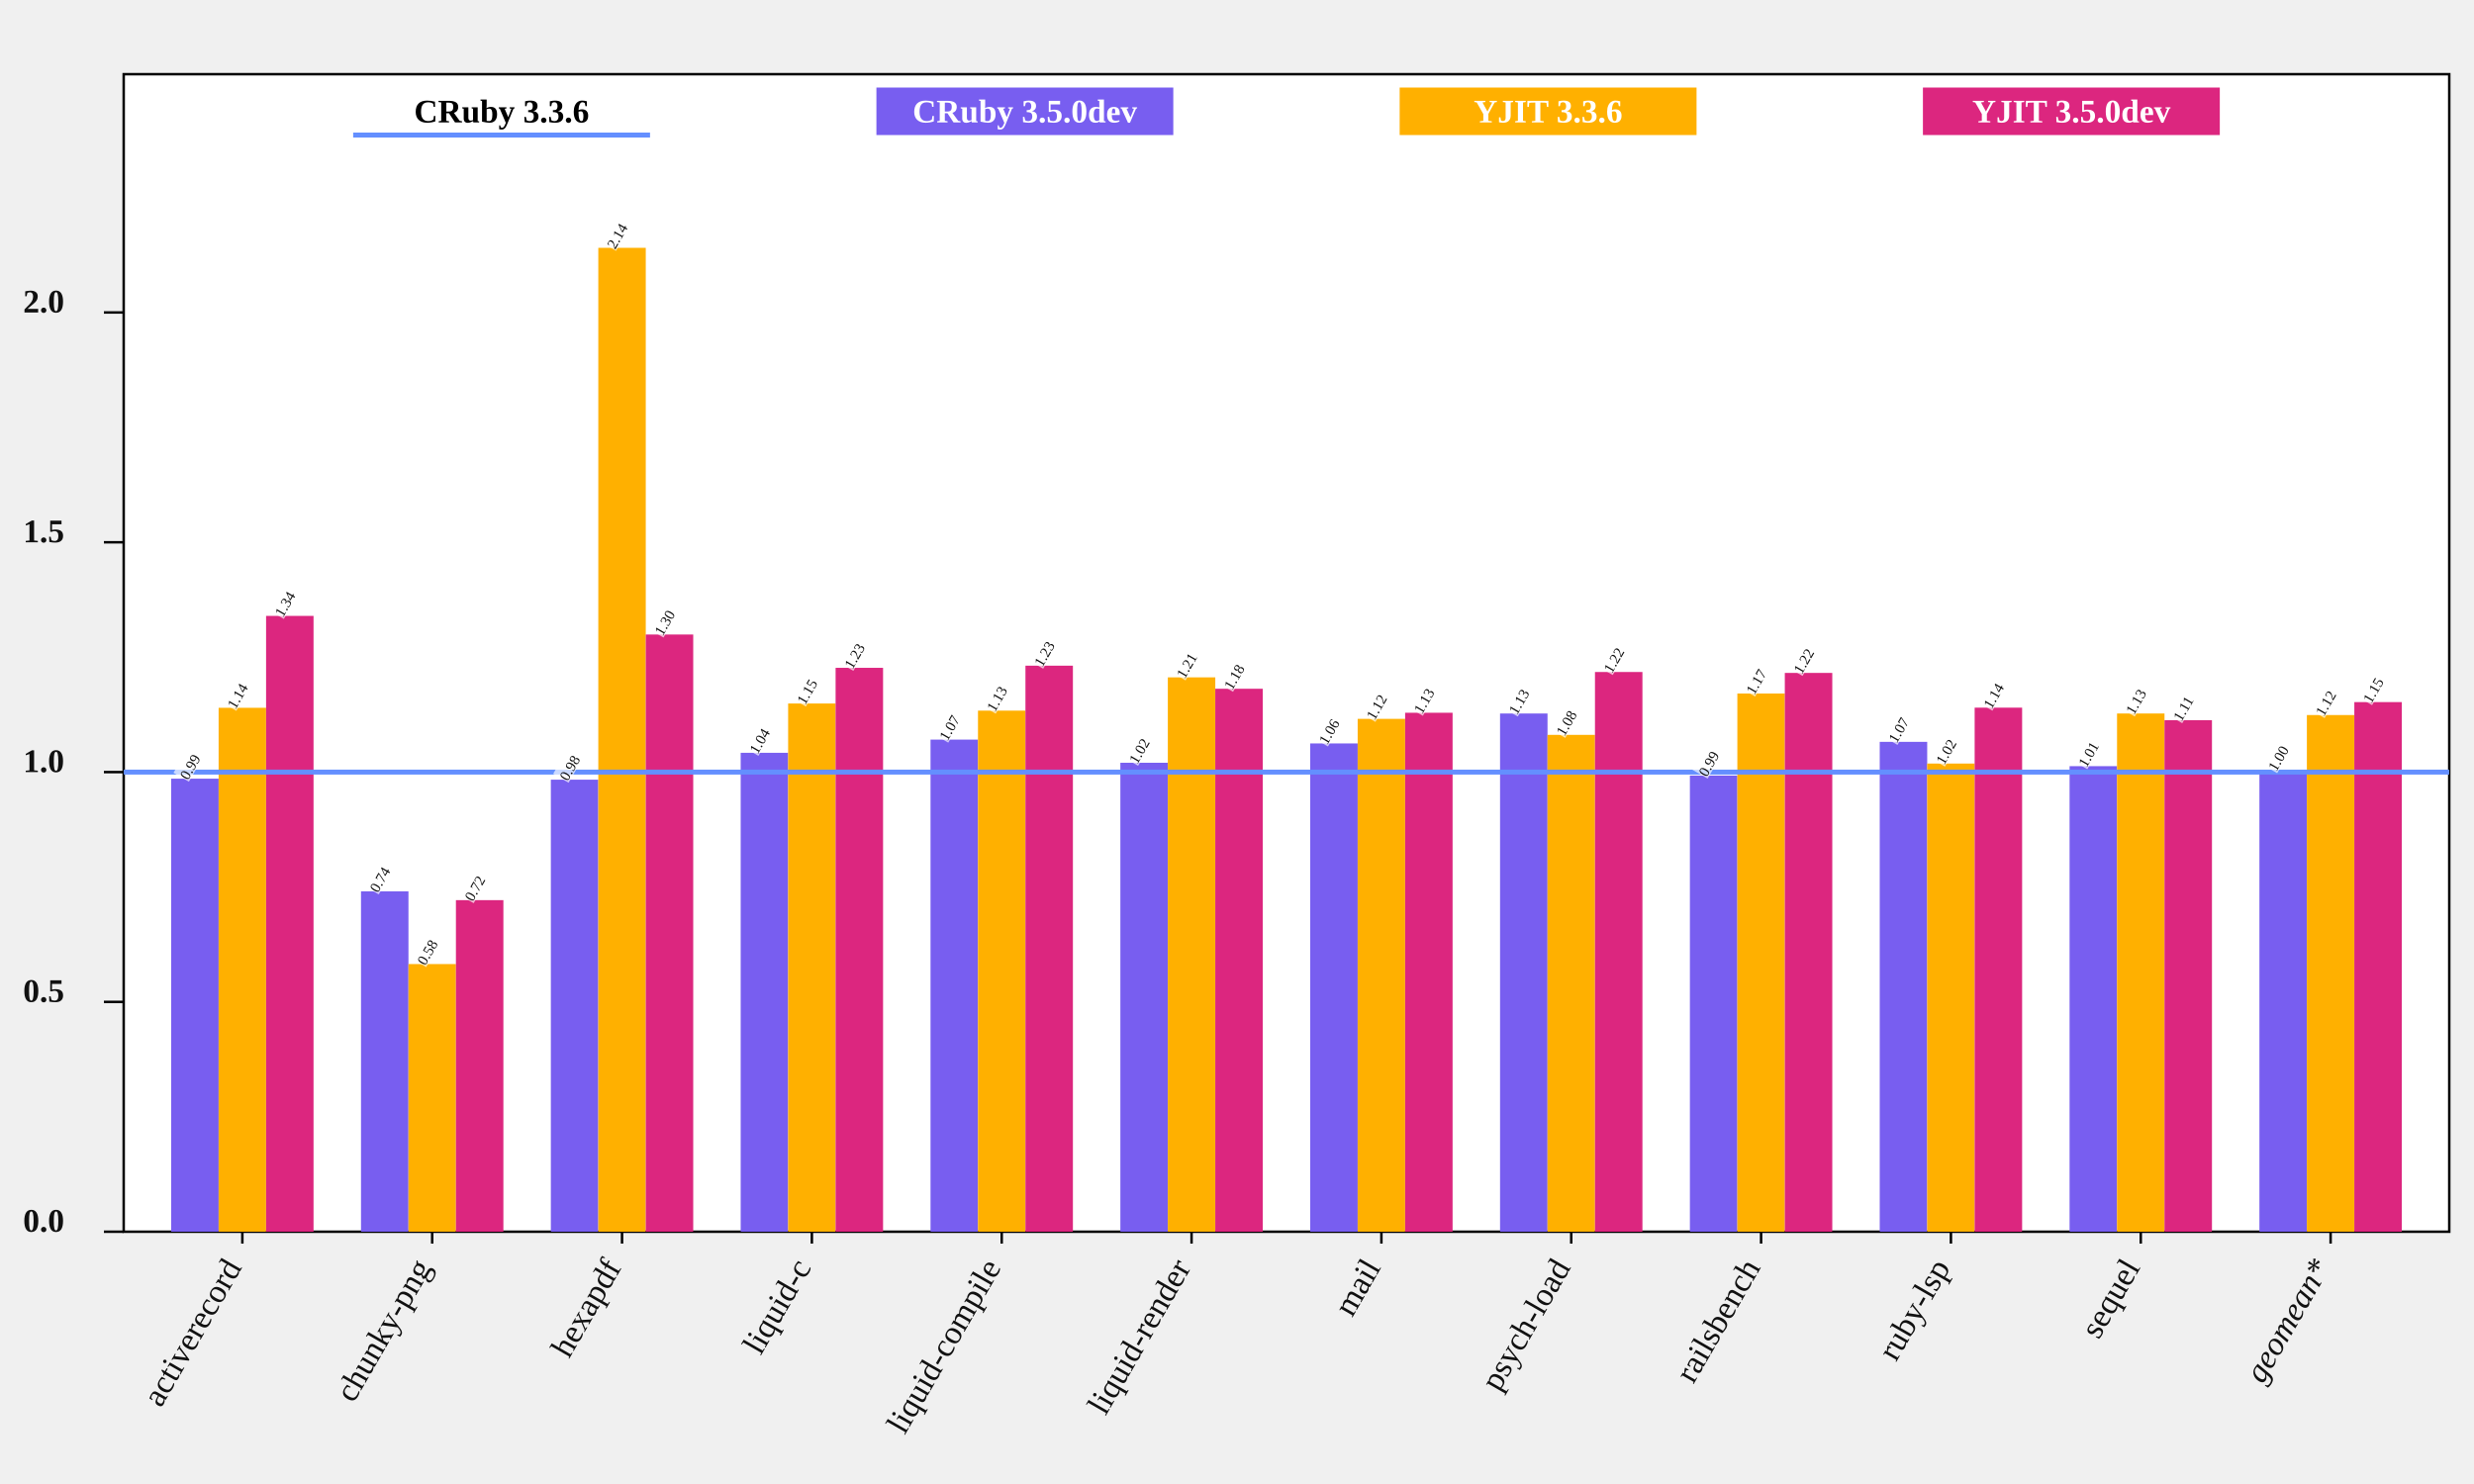
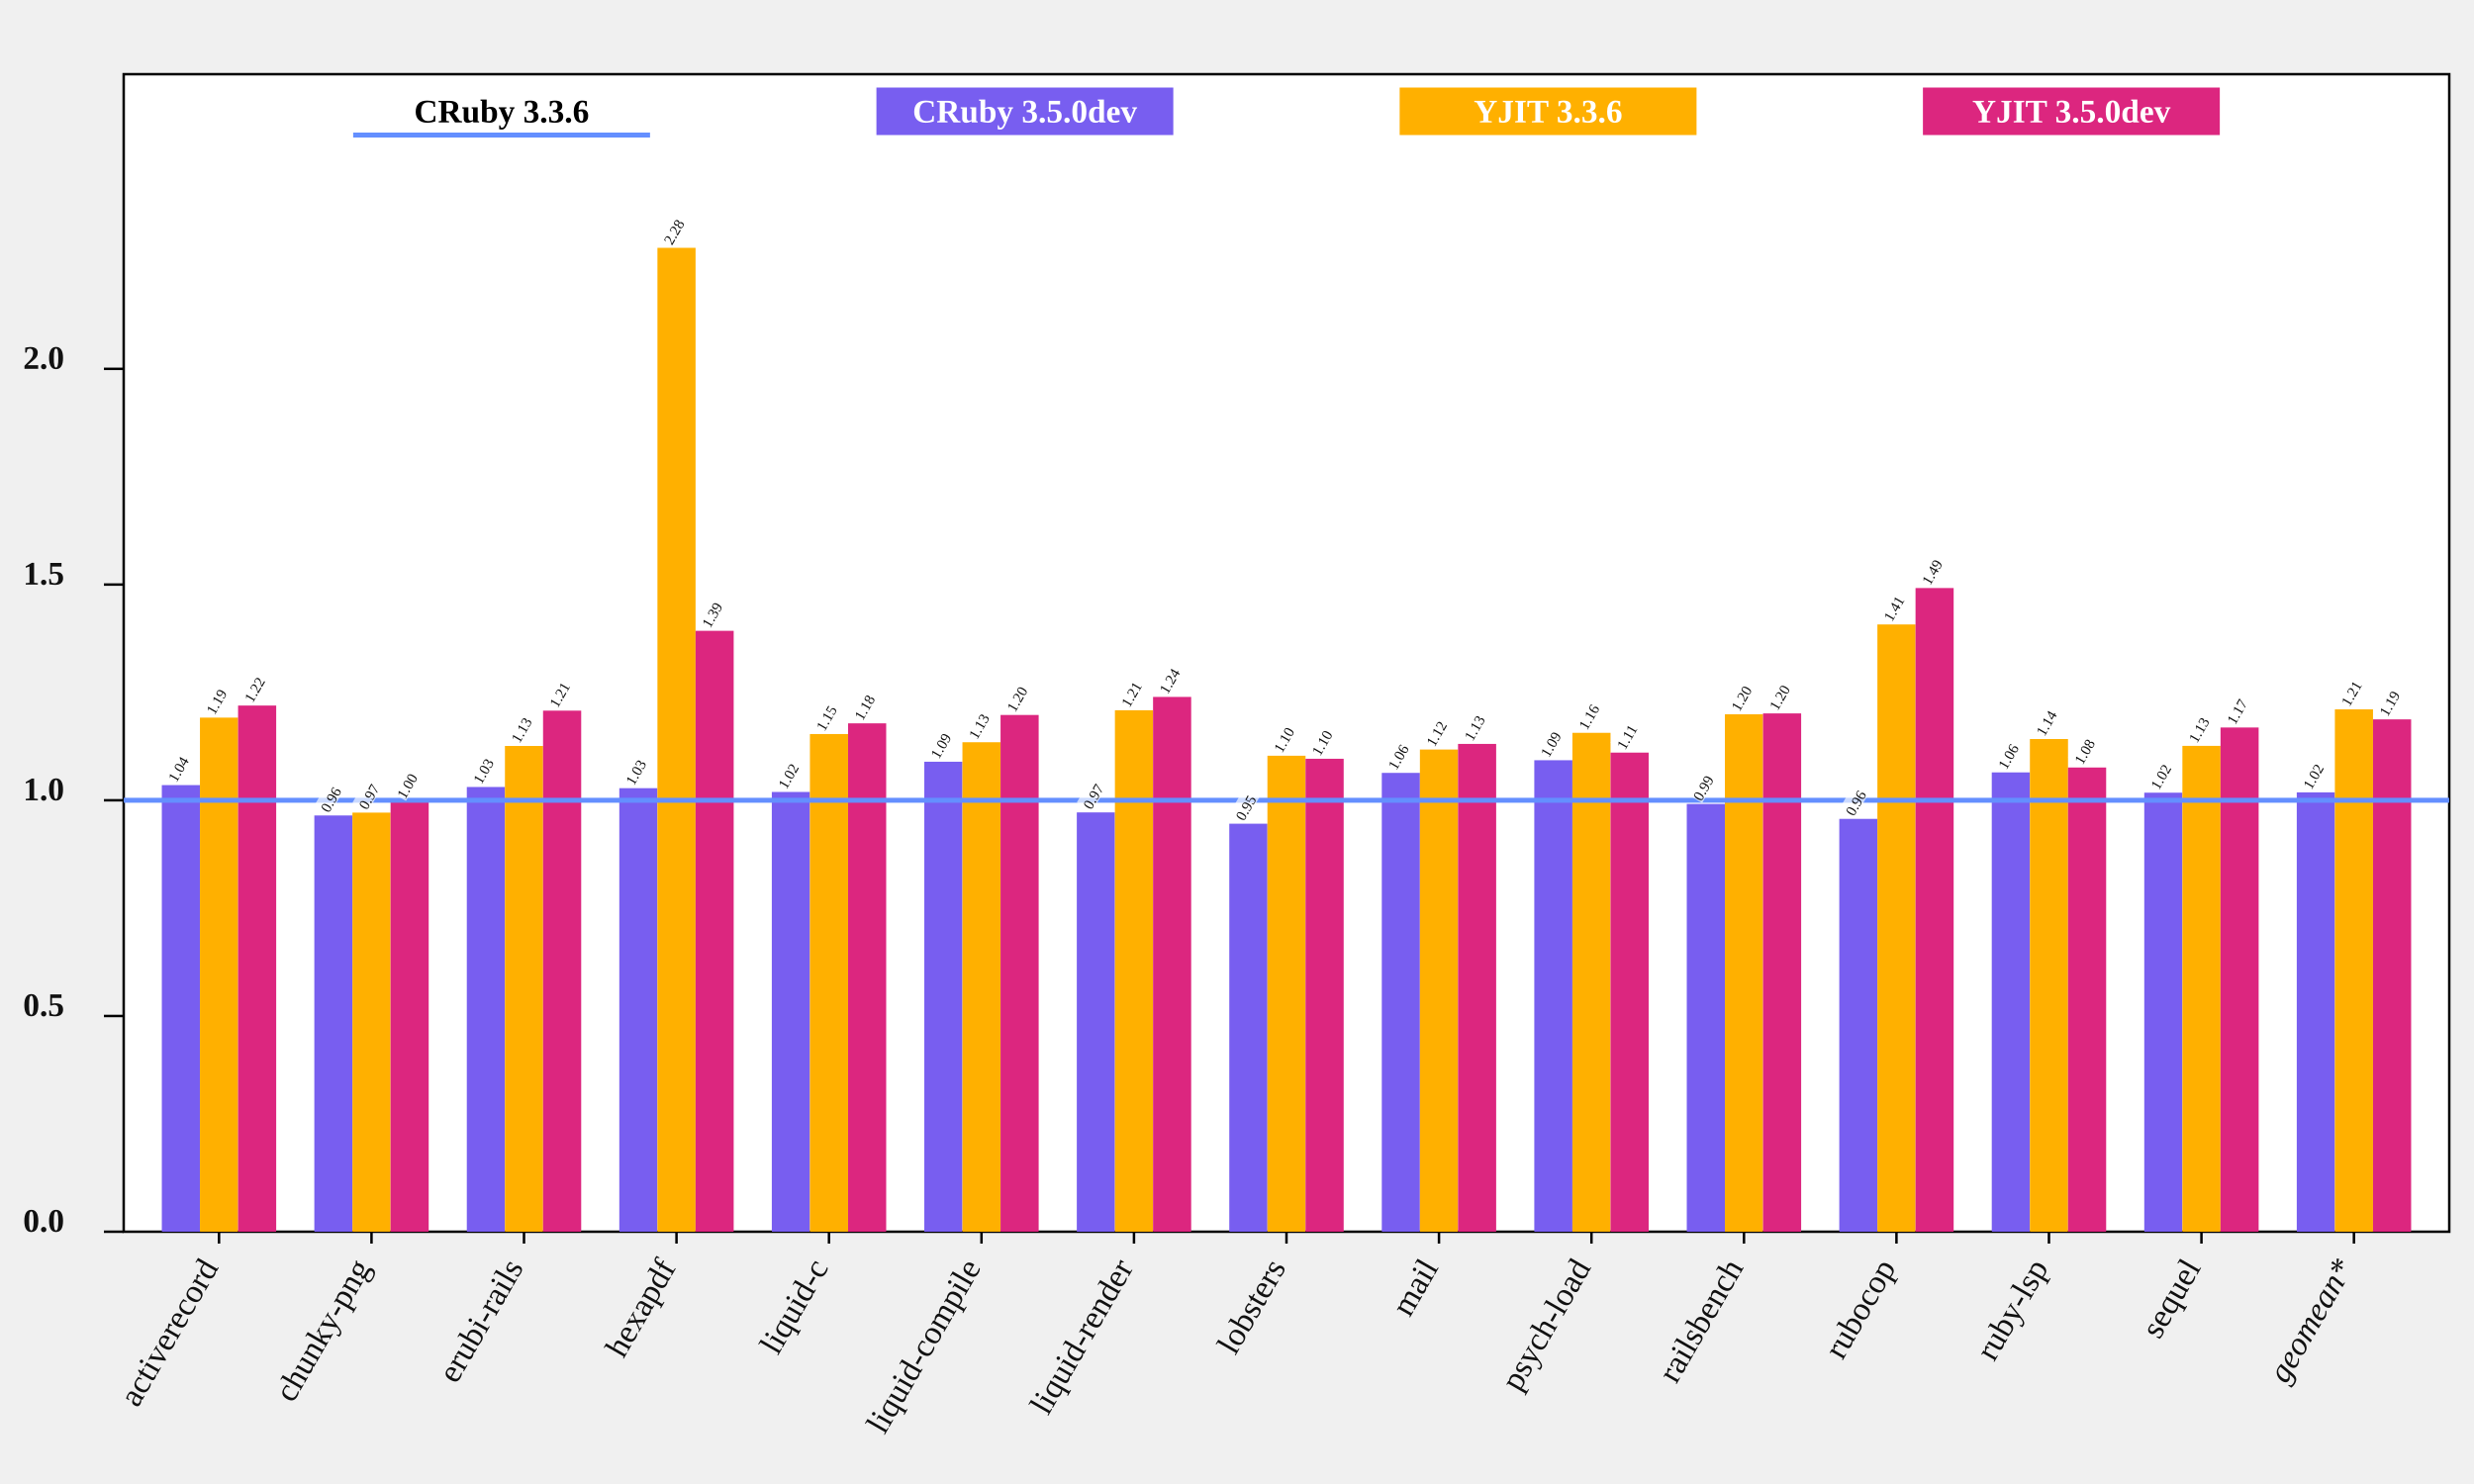
<svg xmlns="http://www.w3.org/2000/svg" viewBox="0 0 1000 600" width="100%" height="100%">
  <rect x="50.0" y="30.0" width="940.0" height="468" stroke="#000" fill="#fff" />
  <line x1="42.0" y1="498" x2="50.0" y2="498" stroke="#000" />
  <text x="26" y="498" text-anchor="end" font-weight="bold" font-size="small" fill="#111">
0.0
</text>
-   <line x1="42.0" y1="405.083" x2="50.0" y2="405.083" stroke="#000" />
-   <text x="26" y="405.083" text-anchor="end" font-weight="bold" font-size="small" fill="#111">
+   <line x1="42.0" y1="410.782" x2="50.0" y2="410.782" stroke="#000" />
+   <text x="26" y="410.782" text-anchor="end" font-weight="bold" font-size="small" fill="#111">
0.5
</text>
-   <line x1="42.0" y1="312.167" x2="50.0" y2="312.167" stroke="#000" />
-   <text x="26" y="312.167" text-anchor="end" font-weight="bold" font-size="small" fill="#111">
+   <line x1="42.0" y1="323.563" x2="50.0" y2="323.563" stroke="#000" />
+   <text x="26" y="323.563" text-anchor="end" font-weight="bold" font-size="small" fill="#111">
1.0
</text>
-   <line x1="42.0" y1="219.25" x2="50.0" y2="219.25" stroke="#000" />
-   <text x="26" y="219.25" text-anchor="end" font-weight="bold" font-size="small" fill="#111">
+   <line x1="42.0" y1="236.345" x2="50.0" y2="236.345" stroke="#000" />
+   <text x="26" y="236.345" text-anchor="end" font-weight="bold" font-size="small" fill="#111">
1.5
</text>
-   <line x1="42.0" y1="126.334" x2="50.0" y2="126.334" stroke="#000" />
-   <text x="26" y="126.334" text-anchor="end" font-weight="bold" font-size="small" fill="#111">
+   <line x1="42.0" y1="149.126" x2="50.0" y2="149.126" stroke="#000" />
+   <text x="26" y="149.126" text-anchor="end" font-weight="bold" font-size="small" fill="#111">
2.0
</text>
  <line x1="142.75" y1="54.6" x2="262.75" y2="54.6" stroke="#648FFF" stroke-width="2" />
  <text x="202.75" y="49.5" font-size="small" text-anchor="middle" font-weight="bold" fill="#000">
CRuby 3.3.6
</text>
  <rect x="354.25" y="35.4" width="120.0" height="19.2" fill="#785EF0" stroke="none" />
  <text x="414.25" y="49.5" font-size="small" text-anchor="middle" font-weight="bold" fill="#fff" style="text-shadow: 0 0 1px #000;">
CRuby 3.5.0dev
</text>
  <rect x="565.75" y="35.4" width="120.0" height="19.2" fill="#FFB000" stroke="none" />
  <text x="625.75" y="49.5" font-size="small" text-anchor="middle" font-weight="bold" fill="#fff" style="text-shadow: 0 0 1px #000;">
YJIT 3.3.6
</text>
  <rect x="777.25" y="35.4" width="120.0" height="19.2" fill="#DC267F" stroke="none" />
  <text x="837.25" y="49.5" font-size="small" text-anchor="middle" font-weight="bold" fill="#fff" style="text-shadow: 0 0 1px #000;">
YJIT 3.5.0dev
</text>
-   <rect x="69.184" y="314.825" width="19.184" height="183.175" fill="#785EF0" data-tooltip="0.99x baseline (CRuby 3.5.0dev)" />
-   <rect x="88.367" y="286.174" width="19.184" height="211.826" fill="#FFB000" data-tooltip="1.14x baseline (YJIT 3.3.6)" />
-   <rect x="107.551" y="249.013" width="19.184" height="248.987" fill="#DC267F" data-tooltip="1.34x baseline (YJIT 3.5.0dev)" />
-   <line x1="97.959" y1="498.0" x2="97.959" y2="502.8" stroke="#000" />
-   <text x="97.959" y="512.4" fill="#111" font-size="small" text-anchor="end" transform="rotate(-60, 97.95918, 512.4)">
+   <rect x="65.41" y="317.426" width="15.41" height="180.574" fill="#785EF0" data-tooltip="1.04x baseline (CRuby 3.5.0dev)" />
+   <rect x="80.82" y="290.144" width="15.41" height="207.856" fill="#FFB000" data-tooltip="1.19x baseline (YJIT 3.3.6)" />
+   <rect x="96.23" y="285.262" width="15.41" height="212.738" fill="#DC267F" data-tooltip="1.22x baseline (YJIT 3.5.0dev)" />
+   <line x1="88.525" y1="498.0" x2="88.525" y2="502.8" stroke="#000" />
+   <text x="88.525" y="512.4" fill="#111" font-size="small" text-anchor="end" transform="rotate(-60, 88.52459, 512.4)">
activerecord
</text>
-   <rect x="145.918" y="360.379" width="19.184" height="137.621" fill="#785EF0" data-tooltip="0.74x baseline (CRuby 3.5.0dev)" />
-   <rect x="165.102" y="389.784" width="19.184" height="108.216" fill="#FFB000" data-tooltip="0.58x baseline (YJIT 3.3.6)" />
-   <rect x="184.286" y="363.937" width="19.184" height="134.063" fill="#DC267F" data-tooltip="0.72x baseline (YJIT 3.5.0dev)" />
-   <line x1="174.694" y1="498.0" x2="174.694" y2="502.8" stroke="#000" />
-   <text x="174.694" y="512.4" fill="#111" font-size="small" text-anchor="end" transform="rotate(-60, 174.6939, 512.4)">
+   <rect x="127.049" y="329.706" width="15.41" height="168.294" fill="#785EF0" data-tooltip="0.96x baseline (CRuby 3.5.0dev)" />
+   <rect x="142.459" y="328.553" width="15.41" height="169.447" fill="#FFB000" data-tooltip="0.97x baseline (YJIT 3.3.6)" />
+   <rect x="157.869" y="324.216" width="15.41" height="173.784" fill="#DC267F" data-tooltip="1.00x baseline (YJIT 3.5.0dev)" />
+   <line x1="150.164" y1="498.0" x2="150.164" y2="502.8" stroke="#000" />
+   <text x="150.164" y="512.4" fill="#111" font-size="small" text-anchor="end" transform="rotate(-60, 150.1639, 512.4)">
chunky-png
</text>
-   <rect x="222.653" y="315.235" width="19.184" height="182.765" fill="#785EF0" data-tooltip="0.98x baseline (CRuby 3.5.0dev)" />
-   <rect x="241.837" y="100.2" width="19.184" height="397.8" fill="#FFB000" data-tooltip="2.14x baseline (YJIT 3.3.6)" />
-   <rect x="261.02" y="256.541" width="19.184" height="241.459" fill="#DC267F" data-tooltip="1.30x baseline (YJIT 3.5.0dev)" />
-   <line x1="251.429" y1="498.0" x2="251.429" y2="502.8" stroke="#000" />
-   <text x="251.429" y="512.4" fill="#111" font-size="small" text-anchor="end" transform="rotate(-60, 251.4286, 512.4)">
+   <rect x="188.689" y="318.187" width="15.41" height="179.813" fill="#785EF0" data-tooltip="1.03x baseline (CRuby 3.5.0dev)" />
+   <rect x="204.098" y="301.6" width="15.41" height="196.4" fill="#FFB000" data-tooltip="1.13x baseline (YJIT 3.3.6)" />
+   <rect x="219.508" y="287.324" width="15.41" height="210.676" fill="#DC267F" data-tooltip="1.21x baseline (YJIT 3.5.0dev)" />
+   <line x1="211.803" y1="498.0" x2="211.803" y2="502.8" stroke="#000" />
+   <text x="211.803" y="512.4" fill="#111" font-size="small" text-anchor="end" transform="rotate(-60, 211.8033, 512.4)">
+ erubi-rails
+ </text>
+   <rect x="250.328" y="318.669" width="15.41" height="179.331" fill="#785EF0" data-tooltip="1.03x baseline (CRuby 3.5.0dev)" />
+   <rect x="265.738" y="100.2" width="15.41" height="397.8" fill="#FFB000" data-tooltip="2.28x baseline (YJIT 3.3.6)" />
+   <rect x="281.148" y="255.048" width="15.41" height="242.952" fill="#DC267F" data-tooltip="1.39x baseline (YJIT 3.5.0dev)" />
+   <line x1="273.443" y1="498.0" x2="273.443" y2="502.8" stroke="#000" />
+   <text x="273.443" y="512.4" fill="#111" font-size="small" text-anchor="end" transform="rotate(-60, 273.4426, 512.4)">
hexapdf
</text>
-   <rect x="299.388" y="304.368" width="19.184" height="193.632" fill="#785EF0" data-tooltip="1.04x baseline (CRuby 3.5.0dev)" />
-   <rect x="318.571" y="284.435" width="19.184" height="213.565" fill="#FFB000" data-tooltip="1.15x baseline (YJIT 3.3.6)" />
-   <rect x="337.755" y="270.01" width="19.184" height="227.99" fill="#DC267F" data-tooltip="1.23x baseline (YJIT 3.5.0dev)" />
-   <line x1="328.163" y1="498.0" x2="328.163" y2="502.8" stroke="#000" />
-   <text x="328.163" y="512.4" fill="#111" font-size="small" text-anchor="end" transform="rotate(-60, 328.1633, 512.4)">
+   <rect x="311.967" y="320.2" width="15.41" height="177.8" fill="#785EF0" data-tooltip="1.02x baseline (CRuby 3.5.0dev)" />
+   <rect x="327.377" y="296.778" width="15.41" height="201.222" fill="#FFB000" data-tooltip="1.15x baseline (YJIT 3.3.6)" />
+   <rect x="342.787" y="292.457" width="15.41" height="205.543" fill="#DC267F" data-tooltip="1.18x baseline (YJIT 3.5.0dev)" />
+   <line x1="335.082" y1="498.0" x2="335.082" y2="502.8" stroke="#000" />
+   <text x="335.082" y="512.4" fill="#111" font-size="small" text-anchor="end" transform="rotate(-60, 335.082, 512.4)">
liquid-c
</text>
-   <rect x="376.122" y="299.033" width="19.184" height="198.967" fill="#785EF0" data-tooltip="1.07x baseline (CRuby 3.5.0dev)" />
-   <rect x="395.306" y="287.319" width="19.184" height="210.681" fill="#FFB000" data-tooltip="1.13x baseline (YJIT 3.3.6)" />
-   <rect x="414.49" y="269.143" width="19.184" height="228.857" fill="#DC267F" data-tooltip="1.23x baseline (YJIT 3.5.0dev)" />
-   <line x1="404.898" y1="498.0" x2="404.898" y2="502.8" stroke="#000" />
-   <text x="404.898" y="512.4" fill="#111" font-size="small" text-anchor="end" transform="rotate(-60, 404.898, 512.4)">
+   <rect x="373.607" y="307.976" width="15.41" height="190.024" fill="#785EF0" data-tooltip="1.09x baseline (CRuby 3.5.0dev)" />
+   <rect x="389.016" y="300.097" width="15.41" height="197.903" fill="#FFB000" data-tooltip="1.13x baseline (YJIT 3.3.6)" />
+   <rect x="404.426" y="289.072" width="15.41" height="208.928" fill="#DC267F" data-tooltip="1.20x baseline (YJIT 3.5.0dev)" />
+   <line x1="396.721" y1="498.0" x2="396.721" y2="502.8" stroke="#000" />
+   <text x="396.721" y="512.4" fill="#111" font-size="small" text-anchor="end" transform="rotate(-60, 396.7213, 512.4)">
liquid-compile
</text>
-   <rect x="452.857" y="308.393" width="19.184" height="189.607" fill="#785EF0" data-tooltip="1.02x baseline (CRuby 3.5.0dev)" />
-   <rect x="472.041" y="273.863" width="19.184" height="224.137" fill="#FFB000" data-tooltip="1.21x baseline (YJIT 3.3.6)" />
-   <rect x="491.224" y="278.472" width="19.184" height="219.528" fill="#DC267F" data-tooltip="1.18x baseline (YJIT 3.5.0dev)" />
-   <line x1="481.633" y1="498.0" x2="481.633" y2="502.8" stroke="#000" />
-   <text x="481.633" y="512.4" fill="#111" font-size="small" text-anchor="end" transform="rotate(-60, 481.6327, 512.4)">
+   <rect x="435.246" y="328.465" width="15.41" height="169.535" fill="#785EF0" data-tooltip="0.97x baseline (CRuby 3.5.0dev)" />
+   <rect x="450.656" y="287.159" width="15.41" height="210.841" fill="#FFB000" data-tooltip="1.21x baseline (YJIT 3.3.6)" />
+   <rect x="466.066" y="281.773" width="15.41" height="216.227" fill="#DC267F" data-tooltip="1.24x baseline (YJIT 3.5.0dev)" />
+   <line x1="458.361" y1="498.0" x2="458.361" y2="502.8" stroke="#000" />
+   <text x="458.361" y="512.4" fill="#111" font-size="small" text-anchor="end" transform="rotate(-60, 458.3607, 512.4)">
liquid-render
</text>
-   <rect x="529.592" y="300.583" width="19.184" height="197.417" fill="#785EF0" data-tooltip="1.06x baseline (CRuby 3.5.0dev)" />
-   <rect x="548.776" y="290.642" width="19.184" height="207.358" fill="#FFB000" data-tooltip="1.12x baseline (YJIT 3.3.6)" />
-   <rect x="567.959" y="288.176" width="19.184" height="209.824" fill="#DC267F" data-tooltip="1.13x baseline (YJIT 3.5.0dev)" />
-   <line x1="558.367" y1="498.0" x2="558.367" y2="502.8" stroke="#000" />
-   <text x="558.367" y="512.4" fill="#111" font-size="small" text-anchor="end" transform="rotate(-60, 558.3673, 512.4)">
+   <rect x="496.885" y="333.034" width="15.41" height="164.966" fill="#785EF0" data-tooltip="0.95x baseline (CRuby 3.5.0dev)" />
+   <rect x="512.295" y="305.555" width="15.41" height="192.445" fill="#FFB000" data-tooltip="1.10x baseline (YJIT 3.3.6)" />
+   <rect x="527.705" y="306.78" width="15.41" height="191.22" fill="#DC267F" data-tooltip="1.10x baseline (YJIT 3.5.0dev)" />
+   <line x1="520" y1="498.0" x2="520" y2="502.8" stroke="#000" />
+   <text x="520" y="512.4" fill="#111" font-size="small" text-anchor="end" transform="rotate(-60, 520, 512.4)">
+ lobsters
+ </text>
+   <rect x="558.525" y="312.487" width="15.41" height="185.513" fill="#785EF0" data-tooltip="1.06x baseline (CRuby 3.5.0dev)" />
+   <rect x="573.934" y="303.045" width="15.41" height="194.955" fill="#FFB000" data-tooltip="1.12x baseline (YJIT 3.3.6)" />
+   <rect x="589.344" y="300.775" width="15.41" height="197.225" fill="#DC267F" data-tooltip="1.13x baseline (YJIT 3.5.0dev)" />
+   <line x1="581.639" y1="498.0" x2="581.639" y2="502.8" stroke="#000" />
+   <text x="581.639" y="512.4" fill="#111" font-size="small" text-anchor="end" transform="rotate(-60, 581.6393, 512.4)">
mail
</text>
-   <rect x="606.327" y="288.477" width="19.184" height="209.523" fill="#785EF0" data-tooltip="1.13x baseline (CRuby 3.5.0dev)" />
-   <rect x="625.51" y="297.115" width="19.184" height="200.885" fill="#FFB000" data-tooltip="1.08x baseline (YJIT 3.3.6)" />
-   <rect x="644.694" y="271.697" width="19.184" height="226.303" fill="#DC267F" data-tooltip="1.22x baseline (YJIT 3.5.0dev)" />
-   <line x1="635.102" y1="498.0" x2="635.102" y2="502.8" stroke="#000" />
-   <text x="635.102" y="512.4" fill="#111" font-size="small" text-anchor="end" transform="rotate(-60, 635.102, 512.4)">
+   <rect x="620.164" y="307.37" width="15.41" height="190.63" fill="#785EF0" data-tooltip="1.09x baseline (CRuby 3.5.0dev)" />
+   <rect x="635.574" y="296.291" width="15.41" height="201.709" fill="#FFB000" data-tooltip="1.16x baseline (YJIT 3.3.6)" />
+   <rect x="650.984" y="304.291" width="15.41" height="193.709" fill="#DC267F" data-tooltip="1.11x baseline (YJIT 3.5.0dev)" />
+   <line x1="643.279" y1="498.0" x2="643.279" y2="502.8" stroke="#000" />
+   <text x="643.279" y="512.4" fill="#111" font-size="small" text-anchor="end" transform="rotate(-60, 643.2787, 512.4)">
psych-load
</text>
-   <rect x="683.061" y="313.559" width="19.184" height="184.441" fill="#785EF0" data-tooltip="0.99x baseline (CRuby 3.5.0dev)" />
-   <rect x="702.245" y="280.398" width="19.184" height="217.602" fill="#FFB000" data-tooltip="1.17x baseline (YJIT 3.3.6)" />
-   <rect x="721.429" y="272.068" width="19.184" height="225.932" fill="#DC267F" data-tooltip="1.22x baseline (YJIT 3.5.0dev)" />
-   <line x1="711.837" y1="498.0" x2="711.837" y2="502.8" stroke="#000" />
-   <text x="711.837" y="512.4" fill="#111" font-size="small" text-anchor="end" transform="rotate(-60, 711.8367, 512.4)">
+   <rect x="681.803" y="325.044" width="15.41" height="172.956" fill="#785EF0" data-tooltip="0.99x baseline (CRuby 3.5.0dev)" />
+   <rect x="697.213" y="288.8" width="15.41" height="209.2" fill="#FFB000" data-tooltip="1.20x baseline (YJIT 3.3.6)" />
+   <rect x="712.623" y="288.44" width="15.41" height="209.56" fill="#DC267F" data-tooltip="1.20x baseline (YJIT 3.5.0dev)" />
+   <line x1="704.918" y1="498.0" x2="704.918" y2="502.8" stroke="#000" />
+   <text x="704.918" y="512.4" fill="#111" font-size="small" text-anchor="end" transform="rotate(-60, 704.918, 512.4)">
railsbench
</text>
-   <rect x="759.796" y="299.94" width="19.184" height="198.06" fill="#785EF0" data-tooltip="1.07x baseline (CRuby 3.5.0dev)" />
-   <rect x="778.98" y="308.713" width="19.184" height="189.287" fill="#FFB000" data-tooltip="1.02x baseline (YJIT 3.3.6)" />
-   <rect x="798.163" y="286.113" width="19.184" height="211.887" fill="#DC267F" data-tooltip="1.14x baseline (YJIT 3.5.0dev)" />
-   <line x1="788.571" y1="498.0" x2="788.571" y2="502.8" stroke="#000" />
-   <text x="788.571" y="512.4" fill="#111" font-size="small" text-anchor="end" transform="rotate(-60, 788.5714, 512.4)">
+   <rect x="743.443" y="331.085" width="15.41" height="166.915" fill="#785EF0" data-tooltip="0.96x baseline (CRuby 3.5.0dev)" />
+   <rect x="758.852" y="252.477" width="15.41" height="245.523" fill="#FFB000" data-tooltip="1.41x baseline (YJIT 3.3.6)" />
+   <rect x="774.262" y="237.749" width="15.41" height="260.251" fill="#DC267F" data-tooltip="1.49x baseline (YJIT 3.5.0dev)" />
+   <line x1="766.557" y1="498.0" x2="766.557" y2="502.8" stroke="#000" />
+   <text x="766.557" y="512.4" fill="#111" font-size="small" text-anchor="end" transform="rotate(-60, 766.5574, 512.4)">
+ rubocop
+ </text>
+   <rect x="805.082" y="312.289" width="15.41" height="185.711" fill="#785EF0" data-tooltip="1.06x baseline (CRuby 3.5.0dev)" />
+   <rect x="820.492" y="298.802" width="15.41" height="199.198" fill="#FFB000" data-tooltip="1.14x baseline (YJIT 3.3.6)" />
+   <rect x="835.902" y="310.311" width="15.41" height="187.689" fill="#DC267F" data-tooltip="1.08x baseline (YJIT 3.5.0dev)" />
+   <line x1="828.197" y1="498.0" x2="828.197" y2="502.8" stroke="#000" />
+   <text x="828.197" y="512.4" fill="#111" font-size="small" text-anchor="end" transform="rotate(-60, 828.1967, 512.4)">
ruby-lsp
</text>
-   <rect x="836.531" y="309.77" width="19.184" height="188.23" fill="#785EF0" data-tooltip="1.01x baseline (CRuby 3.5.0dev)" />
-   <rect x="855.714" y="288.476" width="19.184" height="209.524" fill="#FFB000" data-tooltip="1.13x baseline (YJIT 3.3.6)" />
-   <rect x="874.898" y="291.172" width="19.184" height="206.828" fill="#DC267F" data-tooltip="1.11x baseline (YJIT 3.5.0dev)" />
-   <line x1="865.306" y1="498.0" x2="865.306" y2="502.8" stroke="#000" />
-   <text x="865.306" y="512.4" fill="#111" font-size="small" text-anchor="end" transform="rotate(-60, 865.3061, 512.4)">
+   <rect x="866.721" y="320.494" width="15.41" height="177.506" fill="#785EF0" data-tooltip="1.02x baseline (CRuby 3.5.0dev)" />
+   <rect x="882.131" y="301.565" width="15.41" height="196.435" fill="#FFB000" data-tooltip="1.13x baseline (YJIT 3.3.6)" />
+   <rect x="897.541" y="294.139" width="15.41" height="203.861" fill="#DC267F" data-tooltip="1.17x baseline (YJIT 3.5.0dev)" />
+   <line x1="889.836" y1="498.0" x2="889.836" y2="502.8" stroke="#000" />
+   <text x="889.836" y="512.4" fill="#111" font-size="small" text-anchor="end" transform="rotate(-60, 889.8361, 512.4)">
sequel
</text>
-   <rect x="913.265" y="311.361" width="19.184" height="186.639" fill="#785EF0" data-tooltip="1.00x baseline (CRuby 3.5.0dev)" />
-   <rect x="932.449" y="289.101" width="19.184" height="208.899" fill="#FFB000" data-tooltip="1.12x baseline (YJIT 3.3.6)" />
-   <rect x="951.633" y="283.866" width="19.184" height="214.134" fill="#DC267F" data-tooltip="1.15x baseline (YJIT 3.5.0dev)" />
-   <line x1="942.041" y1="498.0" x2="942.041" y2="502.8" stroke="#000" />
-   <text x="942.041" y="512.4" fill="#111" font-size="small" text-anchor="end" transform="rotate(-60, 942.0408, 512.4)" font-style="italic">
+   <rect x="928.361" y="320.358" width="15.41" height="177.642" fill="#785EF0" data-tooltip="1.02x baseline (CRuby 3.5.0dev)" />
+   <rect x="943.77" y="286.797" width="15.41" height="211.203" fill="#FFB000" data-tooltip="1.21x baseline (YJIT 3.3.6)" />
+   <rect x="959.18" y="290.852" width="15.41" height="207.148" fill="#DC267F" data-tooltip="1.19x baseline (YJIT 3.5.0dev)" />
+   <line x1="951.475" y1="498.0" x2="951.475" y2="502.8" stroke="#000" />
+   <text x="951.475" y="512.4" fill="#111" font-size="small" text-anchor="end" transform="rotate(-60, 951.4754, 512.4)" font-style="italic">
geomean*
</text>
-   <line x1="50.0" y1="312.167" x2="990.0" y2="312.167" stroke="#648FFF" stroke-width="2" />
-   <rect x="71.009" y="300.665" width="17.85" height="7.2" transform="rotate(-60, 80.77551, 307.3249)" fill="#fffa" />
-   <text x="71.184" y="307.325" fill="#111" font-size="0.5em" text-anchor="start" textLength="17.5" transform="rotate(-60, 80.77551, 307.3249)" style="text-shadow: 0 0 1px #fff;">
+   <line x1="50.0" y1="323.563" x2="990.0" y2="323.563" stroke="#648FFF" stroke-width="2" />
+   <rect x="67.235" y="303.266" width="17.85" height="7.2" transform="rotate(-60, 75.11475, 309.9264)" fill="#fffa" />
+   <text x="67.41" y="309.926" fill="#111" font-size="0.5em" text-anchor="start" textLength="17.5" transform="rotate(-60, 75.11475, 309.9264)" style="text-shadow: 0 0 1px #fff;">
+ 1.04
+ </text>
+   <rect x="82.645" y="275.984" width="17.85" height="7.2" transform="rotate(-60, 90.52459, 282.644)" fill="#fffa" />
+   <text x="82.82" y="282.644" fill="#111" font-size="0.5em" text-anchor="start" textLength="17.5" transform="rotate(-60, 90.52459, 282.644)" style="text-shadow: 0 0 1px #fff;">
+ 1.19
+ </text>
+   <rect x="98.055" y="271.102" width="17.85" height="7.2" transform="rotate(-60, 105.9344, 277.7622)" fill="#fffa" />
+   <text x="98.23" y="277.762" fill="#111" font-size="0.5em" text-anchor="start" textLength="17.5" transform="rotate(-60, 105.9344, 277.7622)" style="text-shadow: 0 0 1px #fff;">
+ 1.22
+ </text>
+   <rect x="128.874" y="315.546" width="17.85" height="7.2" transform="rotate(-60, 136.7541, 322.2061)" fill="#fffa" />
+   <text x="129.049" y="322.206" fill="#111" font-size="0.5em" text-anchor="start" textLength="17.5" transform="rotate(-60, 136.7541, 322.2061)" style="text-shadow: 0 0 1px #fff;">
+ 0.96
+ </text>
+   <rect x="144.284" y="314.393" width="17.85" height="7.2" transform="rotate(-60, 152.1639, 321.0525)" fill="#fffa" />
+   <text x="144.459" y="321.053" fill="#111" font-size="0.5em" text-anchor="start" textLength="17.5" transform="rotate(-60, 152.1639, 321.0525)" style="text-shadow: 0 0 1px #fff;">
+ 0.97
+ </text>
+   <rect x="159.694" y="310.056" width="17.85" height="7.2" transform="rotate(-60, 167.5738, 316.7163)" fill="#fffa" />
+   <text x="159.869" y="316.716" fill="#111" font-size="0.5em" text-anchor="start" textLength="17.5" transform="rotate(-60, 167.5738, 316.7163)" style="text-shadow: 0 0 1px #fff;">
+ 1.00
+ </text>
+   <rect x="190.514" y="304.027" width="17.85" height="7.2" transform="rotate(-60, 198.3934, 310.6875)" fill="#fffa" />
+   <text x="190.689" y="310.687" fill="#111" font-size="0.5em" text-anchor="start" textLength="17.5" transform="rotate(-60, 198.3934, 310.6875)" style="text-shadow: 0 0 1px #fff;">
+ 1.03
+ </text>
+   <rect x="205.923" y="287.44" width="17.85" height="7.2" transform="rotate(-60, 213.8033, 294.0998)" fill="#fffa" />
+   <text x="206.098" y="294.1" fill="#111" font-size="0.5em" text-anchor="start" textLength="17.5" transform="rotate(-60, 213.8033, 294.0998)" style="text-shadow: 0 0 1px #fff;">
+ 1.13
+ </text>
+   <rect x="221.333" y="273.164" width="17.85" height="7.2" transform="rotate(-60, 229.2131, 279.824)" fill="#fffa" />
+   <text x="221.508" y="279.824" fill="#111" font-size="0.5em" text-anchor="start" textLength="17.5" transform="rotate(-60, 229.2131, 279.824)" style="text-shadow: 0 0 1px #fff;">
+ 1.21
+ </text>
+   <rect x="252.153" y="304.509" width="17.85" height="7.2" transform="rotate(-60, 260.0328, 311.1687)" fill="#fffa" />
+   <text x="252.328" y="311.169" fill="#111" font-size="0.5em" text-anchor="start" textLength="17.5" transform="rotate(-60, 260.0328, 311.1687)" style="text-shadow: 0 0 1px #fff;">
+ 1.03
+ </text>
+   <rect x="267.563" y="86.04" width="17.85" height="7.2" transform="rotate(-60, 275.4426, 92.7)" fill="#fffa" />
+   <text x="267.738" y="92.7" fill="#111" font-size="0.5em" text-anchor="start" textLength="17.5" transform="rotate(-60, 275.4426, 92.7)" style="text-shadow: 0 0 1px #fff;">
+ 2.28
+ </text>
+   <rect x="282.973" y="240.888" width="17.85" height="7.2" transform="rotate(-60, 290.8525, 247.5477)" fill="#fffa" />
+   <text x="283.148" y="247.548" fill="#111" font-size="0.5em" text-anchor="start" textLength="17.5" transform="rotate(-60, 290.8525, 247.5477)" style="text-shadow: 0 0 1px #fff;">
+ 1.39
+ </text>
+   <rect x="313.792" y="306.04" width="17.85" height="7.2" transform="rotate(-60, 321.6721, 312.6995)" fill="#fffa" />
+   <text x="313.967" y="312.7" fill="#111" font-size="0.5em" text-anchor="start" textLength="17.5" transform="rotate(-60, 321.6721, 312.6995)" style="text-shadow: 0 0 1px #fff;">
+ 1.02
+ </text>
+   <rect x="329.202" y="282.618" width="17.85" height="7.2" transform="rotate(-60, 337.082, 289.2776)" fill="#fffa" />
+   <text x="329.377" y="289.278" fill="#111" font-size="0.5em" text-anchor="start" textLength="17.5" transform="rotate(-60, 337.082, 289.2776)" style="text-shadow: 0 0 1px #fff;">
+ 1.15
+ </text>
+   <rect x="344.612" y="278.297" width="17.85" height="7.2" transform="rotate(-60, 352.4918, 284.9566)" fill="#fffa" />
+   <text x="344.787" y="284.957" fill="#111" font-size="0.5em" text-anchor="start" textLength="17.5" transform="rotate(-60, 352.4918, 284.9566)" style="text-shadow: 0 0 1px #fff;">
+ 1.18
+ </text>
+   <rect x="375.432" y="293.816" width="17.85" height="7.2" transform="rotate(-60, 383.3115, 300.4757)" fill="#fffa" />
+   <text x="375.607" y="300.476" fill="#111" font-size="0.5em" text-anchor="start" textLength="17.5" transform="rotate(-60, 383.3115, 300.4757)" style="text-shadow: 0 0 1px #fff;">
+ 1.09
+ </text>
+   <rect x="390.841" y="285.937" width="17.85" height="7.2" transform="rotate(-60, 398.7213, 292.597)" fill="#fffa" />
+   <text x="391.016" y="292.597" fill="#111" font-size="0.5em" text-anchor="start" textLength="17.5" transform="rotate(-60, 398.7213, 292.597)" style="text-shadow: 0 0 1px #fff;">
+ 1.13
+ </text>
+   <rect x="406.251" y="274.912" width="17.85" height="7.2" transform="rotate(-60, 414.1311, 281.5725)" fill="#fffa" />
+   <text x="406.426" y="281.572" fill="#111" font-size="0.5em" text-anchor="start" textLength="17.5" transform="rotate(-60, 414.1311, 281.5725)" style="text-shadow: 0 0 1px #fff;">
+ 1.20
+ </text>
+   <rect x="437.071" y="314.305" width="17.85" height="7.2" transform="rotate(-60, 444.9508, 320.9646)" fill="#fffa" />
+   <text x="437.246" y="320.965" fill="#111" font-size="0.5em" text-anchor="start" textLength="17.5" transform="rotate(-60, 444.9508, 320.9646)" style="text-shadow: 0 0 1px #fff;">
+ 0.97
+ </text>
+   <rect x="452.481" y="272.999" width="17.85" height="7.2" transform="rotate(-60, 460.3607, 279.6593)" fill="#fffa" />
+   <text x="452.656" y="279.659" fill="#111" font-size="0.5em" text-anchor="start" textLength="17.5" transform="rotate(-60, 460.3607, 279.6593)" style="text-shadow: 0 0 1px #fff;">
+ 1.21
+ </text>
+   <rect x="467.891" y="267.613" width="17.85" height="7.2" transform="rotate(-60, 475.7705, 274.2728)" fill="#fffa" />
+   <text x="468.066" y="274.273" fill="#111" font-size="0.5em" text-anchor="start" textLength="17.5" transform="rotate(-60, 475.7705, 274.2728)" style="text-shadow: 0 0 1px #fff;">
+ 1.24
+ </text>
+   <rect x="498.71" y="318.874" width="17.85" height="7.2" transform="rotate(-60, 506.5902, 325.534)" fill="#fffa" />
+   <text x="498.885" y="325.534" fill="#111" font-size="0.5em" text-anchor="start" textLength="17.5" transform="rotate(-60, 506.5902, 325.534)" style="text-shadow: 0 0 1px #fff;">
+ 0.95
+ </text>
+   <rect x="514.12" y="291.395" width="17.85" height="7.2" transform="rotate(-60, 522, 298.0548)" fill="#fffa" />
+   <text x="514.295" y="298.055" fill="#111" font-size="0.5em" text-anchor="start" textLength="17.5" transform="rotate(-60, 522, 298.0548)" style="text-shadow: 0 0 1px #fff;">
+ 1.10
+ </text>
+   <rect x="529.53" y="292.62" width="17.85" height="7.2" transform="rotate(-60, 537.4098, 299.2801)" fill="#fffa" />
+   <text x="529.705" y="299.28" fill="#111" font-size="0.5em" text-anchor="start" textLength="17.5" transform="rotate(-60, 537.4098, 299.2801)" style="text-shadow: 0 0 1px #fff;">
+ 1.10
+ </text>
+   <rect x="560.35" y="298.327" width="17.85" height="7.2" transform="rotate(-60, 568.2295, 304.9868)" fill="#fffa" />
+   <text x="560.525" y="304.987" fill="#111" font-size="0.5em" text-anchor="start" textLength="17.5" transform="rotate(-60, 568.2295, 304.9868)" style="text-shadow: 0 0 1px #fff;">
+ 1.06
+ </text>
+   <rect x="575.759" y="288.885" width="17.85" height="7.2" transform="rotate(-60, 583.6393, 295.5446)" fill="#fffa" />
+   <text x="575.934" y="295.545" fill="#111" font-size="0.5em" text-anchor="start" textLength="17.5" transform="rotate(-60, 583.6393, 295.5446)" style="text-shadow: 0 0 1px #fff;">
+ 1.12
+ </text>
+   <rect x="591.169" y="286.615" width="17.85" height="7.2" transform="rotate(-60, 599.0492, 293.2749)" fill="#fffa" />
+   <text x="591.344" y="293.275" fill="#111" font-size="0.5em" text-anchor="start" textLength="17.5" transform="rotate(-60, 599.0492, 293.2749)" style="text-shadow: 0 0 1px #fff;">
+ 1.13
+ </text>
+   <rect x="621.989" y="293.21" width="17.85" height="7.2" transform="rotate(-60, 629.8689, 299.8703)" fill="#fffa" />
+   <text x="622.164" y="299.87" fill="#111" font-size="0.5em" text-anchor="start" textLength="17.5" transform="rotate(-60, 629.8689, 299.8703)" style="text-shadow: 0 0 1px #fff;">
+ 1.09
+ </text>
+   <rect x="637.399" y="282.131" width="17.85" height="7.2" transform="rotate(-60, 645.2787, 288.791)" fill="#fffa" />
+   <text x="637.574" y="288.791" fill="#111" font-size="0.5em" text-anchor="start" textLength="17.5" transform="rotate(-60, 645.2787, 288.791)" style="text-shadow: 0 0 1px #fff;">
+ 1.16
+ </text>
+   <rect x="652.809" y="290.131" width="17.85" height="7.2" transform="rotate(-60, 660.6885, 296.7912)" fill="#fffa" />
+   <text x="652.984" y="296.791" fill="#111" font-size="0.5em" text-anchor="start" textLength="17.5" transform="rotate(-60, 660.6885, 296.7912)" style="text-shadow: 0 0 1px #fff;">
+ 1.11
+ </text>
+   <rect x="683.628" y="310.884" width="17.85" height="7.2" transform="rotate(-60, 691.5082, 317.5445)" fill="#fffa" />
+   <text x="683.803" y="317.544" fill="#111" font-size="0.5em" text-anchor="start" textLength="17.5" transform="rotate(-60, 691.5082, 317.5445)" style="text-shadow: 0 0 1px #fff;">
0.99
</text>
-   <rect x="90.192" y="272.014" width="17.85" height="7.2" transform="rotate(-60, 99.95918, 278.6743)" fill="#fffa" />
-   <text x="90.367" y="278.674" fill="#111" font-size="0.5em" text-anchor="start" textLength="17.5" transform="rotate(-60, 99.95918, 278.6743)" style="text-shadow: 0 0 1px #fff;">
+   <rect x="699.038" y="274.64" width="17.85" height="7.2" transform="rotate(-60, 706.918, 281.2998)" fill="#fffa" />
+   <text x="699.213" y="281.3" fill="#111" font-size="0.5em" text-anchor="start" textLength="17.5" transform="rotate(-60, 706.918, 281.2998)" style="text-shadow: 0 0 1px #fff;">
+ 1.20
+ </text>
+   <rect x="714.448" y="274.28" width="17.85" height="7.2" transform="rotate(-60, 722.3279, 280.9401)" fill="#fffa" />
+   <text x="714.623" y="280.94" fill="#111" font-size="0.5em" text-anchor="start" textLength="17.5" transform="rotate(-60, 722.3279, 280.9401)" style="text-shadow: 0 0 1px #fff;">
+ 1.20
+ </text>
+   <rect x="745.268" y="316.925" width="17.85" height="7.2" transform="rotate(-60, 753.1475, 323.5846)" fill="#fffa" />
+   <text x="745.443" y="323.585" fill="#111" font-size="0.5em" text-anchor="start" textLength="17.5" transform="rotate(-60, 753.1475, 323.5846)" style="text-shadow: 0 0 1px #fff;">
+ 0.96
+ </text>
+   <rect x="760.677" y="238.317" width="17.85" height="7.2" transform="rotate(-60, 768.5574, 244.9767)" fill="#fffa" />
+   <text x="760.852" y="244.977" fill="#111" font-size="0.5em" text-anchor="start" textLength="17.5" transform="rotate(-60, 768.5574, 244.9767)" style="text-shadow: 0 0 1px #fff;">
+ 1.41
+ </text>
+   <rect x="776.087" y="223.589" width="17.85" height="7.2" transform="rotate(-60, 783.9672, 230.2493)" fill="#fffa" />
+   <text x="776.262" y="230.249" fill="#111" font-size="0.5em" text-anchor="start" textLength="17.5" transform="rotate(-60, 783.9672, 230.2493)" style="text-shadow: 0 0 1px #fff;">
+ 1.49
+ </text>
+   <rect x="806.907" y="298.129" width="17.85" height="7.2" transform="rotate(-60, 814.7869, 304.7885)" fill="#fffa" />
+   <text x="807.082" y="304.789" fill="#111" font-size="0.5em" text-anchor="start" textLength="17.5" transform="rotate(-60, 814.7869, 304.7885)" style="text-shadow: 0 0 1px #fff;">
+ 1.06
+ </text>
+   <rect x="822.317" y="284.642" width="17.85" height="7.2" transform="rotate(-60, 830.1967, 291.3015)" fill="#fffa" />
+   <text x="822.492" y="291.302" fill="#111" font-size="0.5em" text-anchor="start" textLength="17.5" transform="rotate(-60, 830.1967, 291.3015)" style="text-shadow: 0 0 1px #fff;">
1.14
</text>
-   <rect x="109.376" y="234.853" width="17.85" height="7.2" transform="rotate(-60, 119.1429, 241.5128)" fill="#fffa" />
-   <text x="109.551" y="241.513" fill="#111" font-size="0.5em" text-anchor="start" textLength="17.5" transform="rotate(-60, 119.1429, 241.5128)" style="text-shadow: 0 0 1px #fff;">
- 1.34
- </text>
-   <rect x="147.743" y="346.219" width="17.85" height="7.2" transform="rotate(-60, 157.5102, 352.8787)" fill="#fffa" />
-   <text x="147.918" y="352.879" fill="#111" font-size="0.5em" text-anchor="start" textLength="17.5" transform="rotate(-60, 157.5102, 352.8787)" style="text-shadow: 0 0 1px #fff;">
- 0.74
- </text>
-   <rect x="166.927" y="375.624" width="17.85" height="7.2" transform="rotate(-60, 176.6939, 382.2836)" fill="#fffa" />
-   <text x="167.102" y="382.284" fill="#111" font-size="0.5em" text-anchor="start" textLength="17.5" transform="rotate(-60, 176.6939, 382.2836)" style="text-shadow: 0 0 1px #fff;">
- 0.58
- </text>
-   <rect x="186.111" y="349.777" width="17.85" height="7.2" transform="rotate(-60, 195.8776, 356.4371)" fill="#fffa" />
-   <text x="186.286" y="356.437" fill="#111" font-size="0.5em" text-anchor="start" textLength="17.5" transform="rotate(-60, 195.8776, 356.4371)" style="text-shadow: 0 0 1px #fff;">
- 0.72
- </text>
-   <rect x="224.478" y="301.075" width="17.85" height="7.2" transform="rotate(-60, 234.2449, 307.7347)" fill="#fffa" />
-   <text x="224.653" y="307.735" fill="#111" font-size="0.5em" text-anchor="start" textLength="17.5" transform="rotate(-60, 234.2449, 307.7347)" style="text-shadow: 0 0 1px #fff;">
- 0.98
- </text>
-   <rect x="243.662" y="86.04" width="17.85" height="7.2" transform="rotate(-60, 253.4286, 92.7)" fill="#fffa" />
-   <text x="243.837" y="92.7" fill="#111" font-size="0.5em" text-anchor="start" textLength="17.5" transform="rotate(-60, 253.4286, 92.7)" style="text-shadow: 0 0 1px #fff;">
- 2.14
- </text>
-   <rect x="262.845" y="242.381" width="17.85" height="7.2" transform="rotate(-60, 272.6122, 249.0407)" fill="#fffa" />
-   <text x="263.02" y="249.041" fill="#111" font-size="0.5em" text-anchor="start" textLength="17.5" transform="rotate(-60, 272.6122, 249.0407)" style="text-shadow: 0 0 1px #fff;">
- 1.30
- </text>
-   <rect x="301.213" y="290.208" width="17.85" height="7.2" transform="rotate(-60, 310.9796, 296.8682)" fill="#fffa" />
-   <text x="301.388" y="296.868" fill="#111" font-size="0.5em" text-anchor="start" textLength="17.5" transform="rotate(-60, 310.9796, 296.8682)" style="text-shadow: 0 0 1px #fff;">
- 1.04
- </text>
-   <rect x="320.396" y="270.275" width="17.85" height="7.2" transform="rotate(-60, 330.1633, 276.9351)" fill="#fffa" />
-   <text x="320.571" y="276.935" fill="#111" font-size="0.5em" text-anchor="start" textLength="17.5" transform="rotate(-60, 330.1633, 276.9351)" style="text-shadow: 0 0 1px #fff;">
- 1.15
- </text>
-   <rect x="339.58" y="255.85" width="17.85" height="7.2" transform="rotate(-60, 349.3469, 262.5102)" fill="#fffa" />
-   <text x="339.755" y="262.51" fill="#111" font-size="0.5em" text-anchor="start" textLength="17.5" transform="rotate(-60, 349.3469, 262.5102)" style="text-shadow: 0 0 1px #fff;">
- 1.23
- </text>
-   <rect x="377.947" y="284.873" width="17.85" height="7.2" transform="rotate(-60, 387.7143, 291.5333)" fill="#fffa" />
-   <text x="378.122" y="291.533" fill="#111" font-size="0.5em" text-anchor="start" textLength="17.5" transform="rotate(-60, 387.7143, 291.5333)" style="text-shadow: 0 0 1px #fff;">
- 1.07
- </text>
-   <rect x="397.131" y="273.159" width="17.85" height="7.2" transform="rotate(-60, 406.898, 279.8187)" fill="#fffa" />
-   <text x="397.306" y="279.819" fill="#111" font-size="0.5em" text-anchor="start" textLength="17.5" transform="rotate(-60, 406.898, 279.8187)" style="text-shadow: 0 0 1px #fff;">
+   <rect x="837.727" y="296.151" width="17.85" height="7.2" transform="rotate(-60, 845.6066, 302.8107)" fill="#fffa" />
+   <text x="837.902" y="302.811" fill="#111" font-size="0.5em" text-anchor="start" textLength="17.5" transform="rotate(-60, 845.6066, 302.8107)" style="text-shadow: 0 0 1px #fff;">
+ 1.08
+ </text>
+   <rect x="868.546" y="306.334" width="17.85" height="7.2" transform="rotate(-60, 876.4262, 312.9941)" fill="#fffa" />
+   <text x="868.721" y="312.994" fill="#111" font-size="0.5em" text-anchor="start" textLength="17.5" transform="rotate(-60, 876.4262, 312.9941)" style="text-shadow: 0 0 1px #fff;">
+ 1.02
+ </text>
+   <rect x="883.956" y="287.405" width="17.85" height="7.2" transform="rotate(-60, 891.8361, 294.0652)" fill="#fffa" />
+   <text x="884.131" y="294.065" fill="#111" font-size="0.5em" text-anchor="start" textLength="17.5" transform="rotate(-60, 891.8361, 294.0652)" style="text-shadow: 0 0 1px #fff;">
1.13
</text>
-   <rect x="416.315" y="254.983" width="17.85" height="7.2" transform="rotate(-60, 426.0816, 261.643)" fill="#fffa" />
-   <text x="416.49" y="261.643" fill="#111" font-size="0.5em" text-anchor="start" textLength="17.5" transform="rotate(-60, 426.0816, 261.643)" style="text-shadow: 0 0 1px #fff;">
- 1.23
- </text>
-   <rect x="454.682" y="294.233" width="17.85" height="7.2" transform="rotate(-60, 464.449, 300.8931)" fill="#fffa" />
-   <text x="454.857" y="300.893" fill="#111" font-size="0.5em" text-anchor="start" textLength="17.5" transform="rotate(-60, 464.449, 300.8931)" style="text-shadow: 0 0 1px #fff;">
+   <rect x="899.366" y="279.979" width="17.85" height="7.2" transform="rotate(-60, 907.2459, 286.6388)" fill="#fffa" />
+   <text x="899.541" y="286.639" fill="#111" font-size="0.5em" text-anchor="start" textLength="17.5" transform="rotate(-60, 907.2459, 286.6388)" style="text-shadow: 0 0 1px #fff;">
+ 1.17
+ </text>
+   <rect x="930.186" y="306.198" width="17.85" height="7.2" transform="rotate(-60, 938.0656, 312.8579)" fill="#fffa" />
+   <text x="930.361" y="312.858" fill="#111" font-size="0.5em" text-anchor="start" textLength="17.5" transform="rotate(-60, 938.0656, 312.8579)" style="text-shadow: 0 0 1px #fff;">
1.02
</text>
-   <rect x="473.866" y="259.703" width="17.85" height="7.2" transform="rotate(-60, 483.6327, 266.3627)" fill="#fffa" />
-   <text x="474.041" y="266.363" fill="#111" font-size="0.5em" text-anchor="start" textLength="17.5" transform="rotate(-60, 483.6327, 266.3627)" style="text-shadow: 0 0 1px #fff;">
+   <rect x="945.595" y="272.637" width="17.85" height="7.2" transform="rotate(-60, 953.4754, 279.2965)" fill="#fffa" />
+   <text x="945.77" y="279.297" fill="#111" font-size="0.5em" text-anchor="start" textLength="17.5" transform="rotate(-60, 953.4754, 279.2965)" style="text-shadow: 0 0 1px #fff;">
1.21
</text>
-   <rect x="493.049" y="264.312" width="17.85" height="7.2" transform="rotate(-60, 502.8163, 270.9722)" fill="#fffa" />
-   <text x="493.224" y="270.972" fill="#111" font-size="0.5em" text-anchor="start" textLength="17.5" transform="rotate(-60, 502.8163, 270.9722)" style="text-shadow: 0 0 1px #fff;">
- 1.18
- </text>
-   <rect x="531.417" y="286.423" width="17.85" height="7.2" transform="rotate(-60, 541.1837, 293.0825)" fill="#fffa" />
-   <text x="531.592" y="293.083" fill="#111" font-size="0.5em" text-anchor="start" textLength="17.5" transform="rotate(-60, 541.1837, 293.0825)" style="text-shadow: 0 0 1px #fff;">
- 1.06
- </text>
-   <rect x="550.601" y="276.482" width="17.85" height="7.2" transform="rotate(-60, 560.3673, 283.1416)" fill="#fffa" />
-   <text x="550.776" y="283.142" fill="#111" font-size="0.5em" text-anchor="start" textLength="17.5" transform="rotate(-60, 560.3673, 283.1416)" style="text-shadow: 0 0 1px #fff;">
- 1.12
- </text>
-   <rect x="569.784" y="274.016" width="17.85" height="7.2" transform="rotate(-60, 579.551, 280.6765)" fill="#fffa" />
-   <text x="569.959" y="280.676" fill="#111" font-size="0.5em" text-anchor="start" textLength="17.5" transform="rotate(-60, 579.551, 280.6765)" style="text-shadow: 0 0 1px #fff;">
- 1.13
- </text>
-   <rect x="608.152" y="274.317" width="17.85" height="7.2" transform="rotate(-60, 617.9184, 280.9765)" fill="#fffa" />
-   <text x="608.327" y="280.977" fill="#111" font-size="0.5em" text-anchor="start" textLength="17.5" transform="rotate(-60, 617.9184, 280.9765)" style="text-shadow: 0 0 1px #fff;">
- 1.13
- </text>
-   <rect x="627.335" y="282.955" width="17.85" height="7.2" transform="rotate(-60, 637.102, 289.6152)" fill="#fffa" />
-   <text x="627.51" y="289.615" fill="#111" font-size="0.5em" text-anchor="start" textLength="17.5" transform="rotate(-60, 637.102, 289.6152)" style="text-shadow: 0 0 1px #fff;">
- 1.08
- </text>
-   <rect x="646.519" y="257.537" width="17.85" height="7.2" transform="rotate(-60, 656.2857, 264.1971)" fill="#fffa" />
-   <text x="646.694" y="264.197" fill="#111" font-size="0.5em" text-anchor="start" textLength="17.5" transform="rotate(-60, 656.2857, 264.1971)" style="text-shadow: 0 0 1px #fff;">
- 1.22
- </text>
-   <rect x="684.886" y="299.399" width="17.85" height="7.2" transform="rotate(-60, 694.6531, 306.0589)" fill="#fffa" />
-   <text x="685.061" y="306.059" fill="#111" font-size="0.5em" text-anchor="start" textLength="17.5" transform="rotate(-60, 694.6531, 306.0589)" style="text-shadow: 0 0 1px #fff;">
- 0.99
- </text>
-   <rect x="704.07" y="266.238" width="17.85" height="7.2" transform="rotate(-60, 713.8367, 272.8977)" fill="#fffa" />
-   <text x="704.245" y="272.898" fill="#111" font-size="0.5em" text-anchor="start" textLength="17.5" transform="rotate(-60, 713.8367, 272.8977)" style="text-shadow: 0 0 1px #fff;">
- 1.17
- </text>
-   <rect x="723.254" y="257.908" width="17.85" height="7.2" transform="rotate(-60, 733.0204, 264.5681)" fill="#fffa" />
-   <text x="723.429" y="264.568" fill="#111" font-size="0.5em" text-anchor="start" textLength="17.5" transform="rotate(-60, 733.0204, 264.5681)" style="text-shadow: 0 0 1px #fff;">
- 1.22
- </text>
-   <rect x="761.621" y="285.78" width="17.85" height="7.2" transform="rotate(-60, 771.3878, 292.4402)" fill="#fffa" />
-   <text x="761.796" y="292.44" fill="#111" font-size="0.5em" text-anchor="start" textLength="17.5" transform="rotate(-60, 771.3878, 292.4402)" style="text-shadow: 0 0 1px #fff;">
- 1.07
- </text>
-   <rect x="780.805" y="294.553" width="17.85" height="7.2" transform="rotate(-60, 790.5714, 301.2132)" fill="#fffa" />
-   <text x="780.98" y="301.213" fill="#111" font-size="0.5em" text-anchor="start" textLength="17.5" transform="rotate(-60, 790.5714, 301.2132)" style="text-shadow: 0 0 1px #fff;">
- 1.02
- </text>
-   <rect x="799.988" y="271.953" width="17.85" height="7.2" transform="rotate(-60, 809.7551, 278.6127)" fill="#fffa" />
-   <text x="800.163" y="278.613" fill="#111" font-size="0.5em" text-anchor="start" textLength="17.5" transform="rotate(-60, 809.7551, 278.6127)" style="text-shadow: 0 0 1px #fff;">
- 1.14
- </text>
-   <rect x="838.356" y="295.61" width="17.85" height="7.2" transform="rotate(-60, 848.1224, 302.2703)" fill="#fffa" />
-   <text x="838.531" y="302.27" fill="#111" font-size="0.5em" text-anchor="start" textLength="17.5" transform="rotate(-60, 848.1224, 302.2703)" style="text-shadow: 0 0 1px #fff;">
- 1.01
- </text>
-   <rect x="857.539" y="274.316" width="17.85" height="7.2" transform="rotate(-60, 867.3061, 280.9759)" fill="#fffa" />
-   <text x="857.714" y="280.976" fill="#111" font-size="0.5em" text-anchor="start" textLength="17.5" transform="rotate(-60, 867.3061, 280.9759)" style="text-shadow: 0 0 1px #fff;">
- 1.13
- </text>
-   <rect x="876.723" y="277.012" width="17.85" height="7.2" transform="rotate(-60, 886.4898, 283.672)" fill="#fffa" />
-   <text x="876.898" y="283.672" fill="#111" font-size="0.5em" text-anchor="start" textLength="17.5" transform="rotate(-60, 886.4898, 283.672)" style="text-shadow: 0 0 1px #fff;">
- 1.11
- </text>
-   <rect x="915.09" y="297.201" width="17.85" height="7.2" transform="rotate(-60, 924.8571, 303.8613)" fill="#fffa" />
-   <text x="915.265" y="303.861" fill="#111" font-size="0.5em" text-anchor="start" textLength="17.5" transform="rotate(-60, 924.8571, 303.8613)" style="text-shadow: 0 0 1px #fff;">
- 1.00
- </text>
-   <rect x="934.274" y="274.941" width="17.85" height="7.2" transform="rotate(-60, 944.0408, 281.6013)" fill="#fffa" />
-   <text x="934.449" y="281.601" fill="#111" font-size="0.5em" text-anchor="start" textLength="17.5" transform="rotate(-60, 944.0408, 281.6013)" style="text-shadow: 0 0 1px #fff;">
- 1.12
- </text>
-   <rect x="953.458" y="269.706" width="17.85" height="7.2" transform="rotate(-60, 963.2245, 276.3663)" fill="#fffa" />
-   <text x="953.633" y="276.366" fill="#111" font-size="0.5em" text-anchor="start" textLength="17.5" transform="rotate(-60, 963.2245, 276.3663)" style="text-shadow: 0 0 1px #fff;">
- 1.15
+   <rect x="961.005" y="276.692" width="17.85" height="7.2" transform="rotate(-60, 968.8852, 283.3524)" fill="#fffa" />
+   <text x="961.18" y="283.352" fill="#111" font-size="0.5em" text-anchor="start" textLength="17.5" transform="rotate(-60, 968.8852, 283.3524)" style="text-shadow: 0 0 1px #fff;">
+ 1.19
</text>
</svg>
